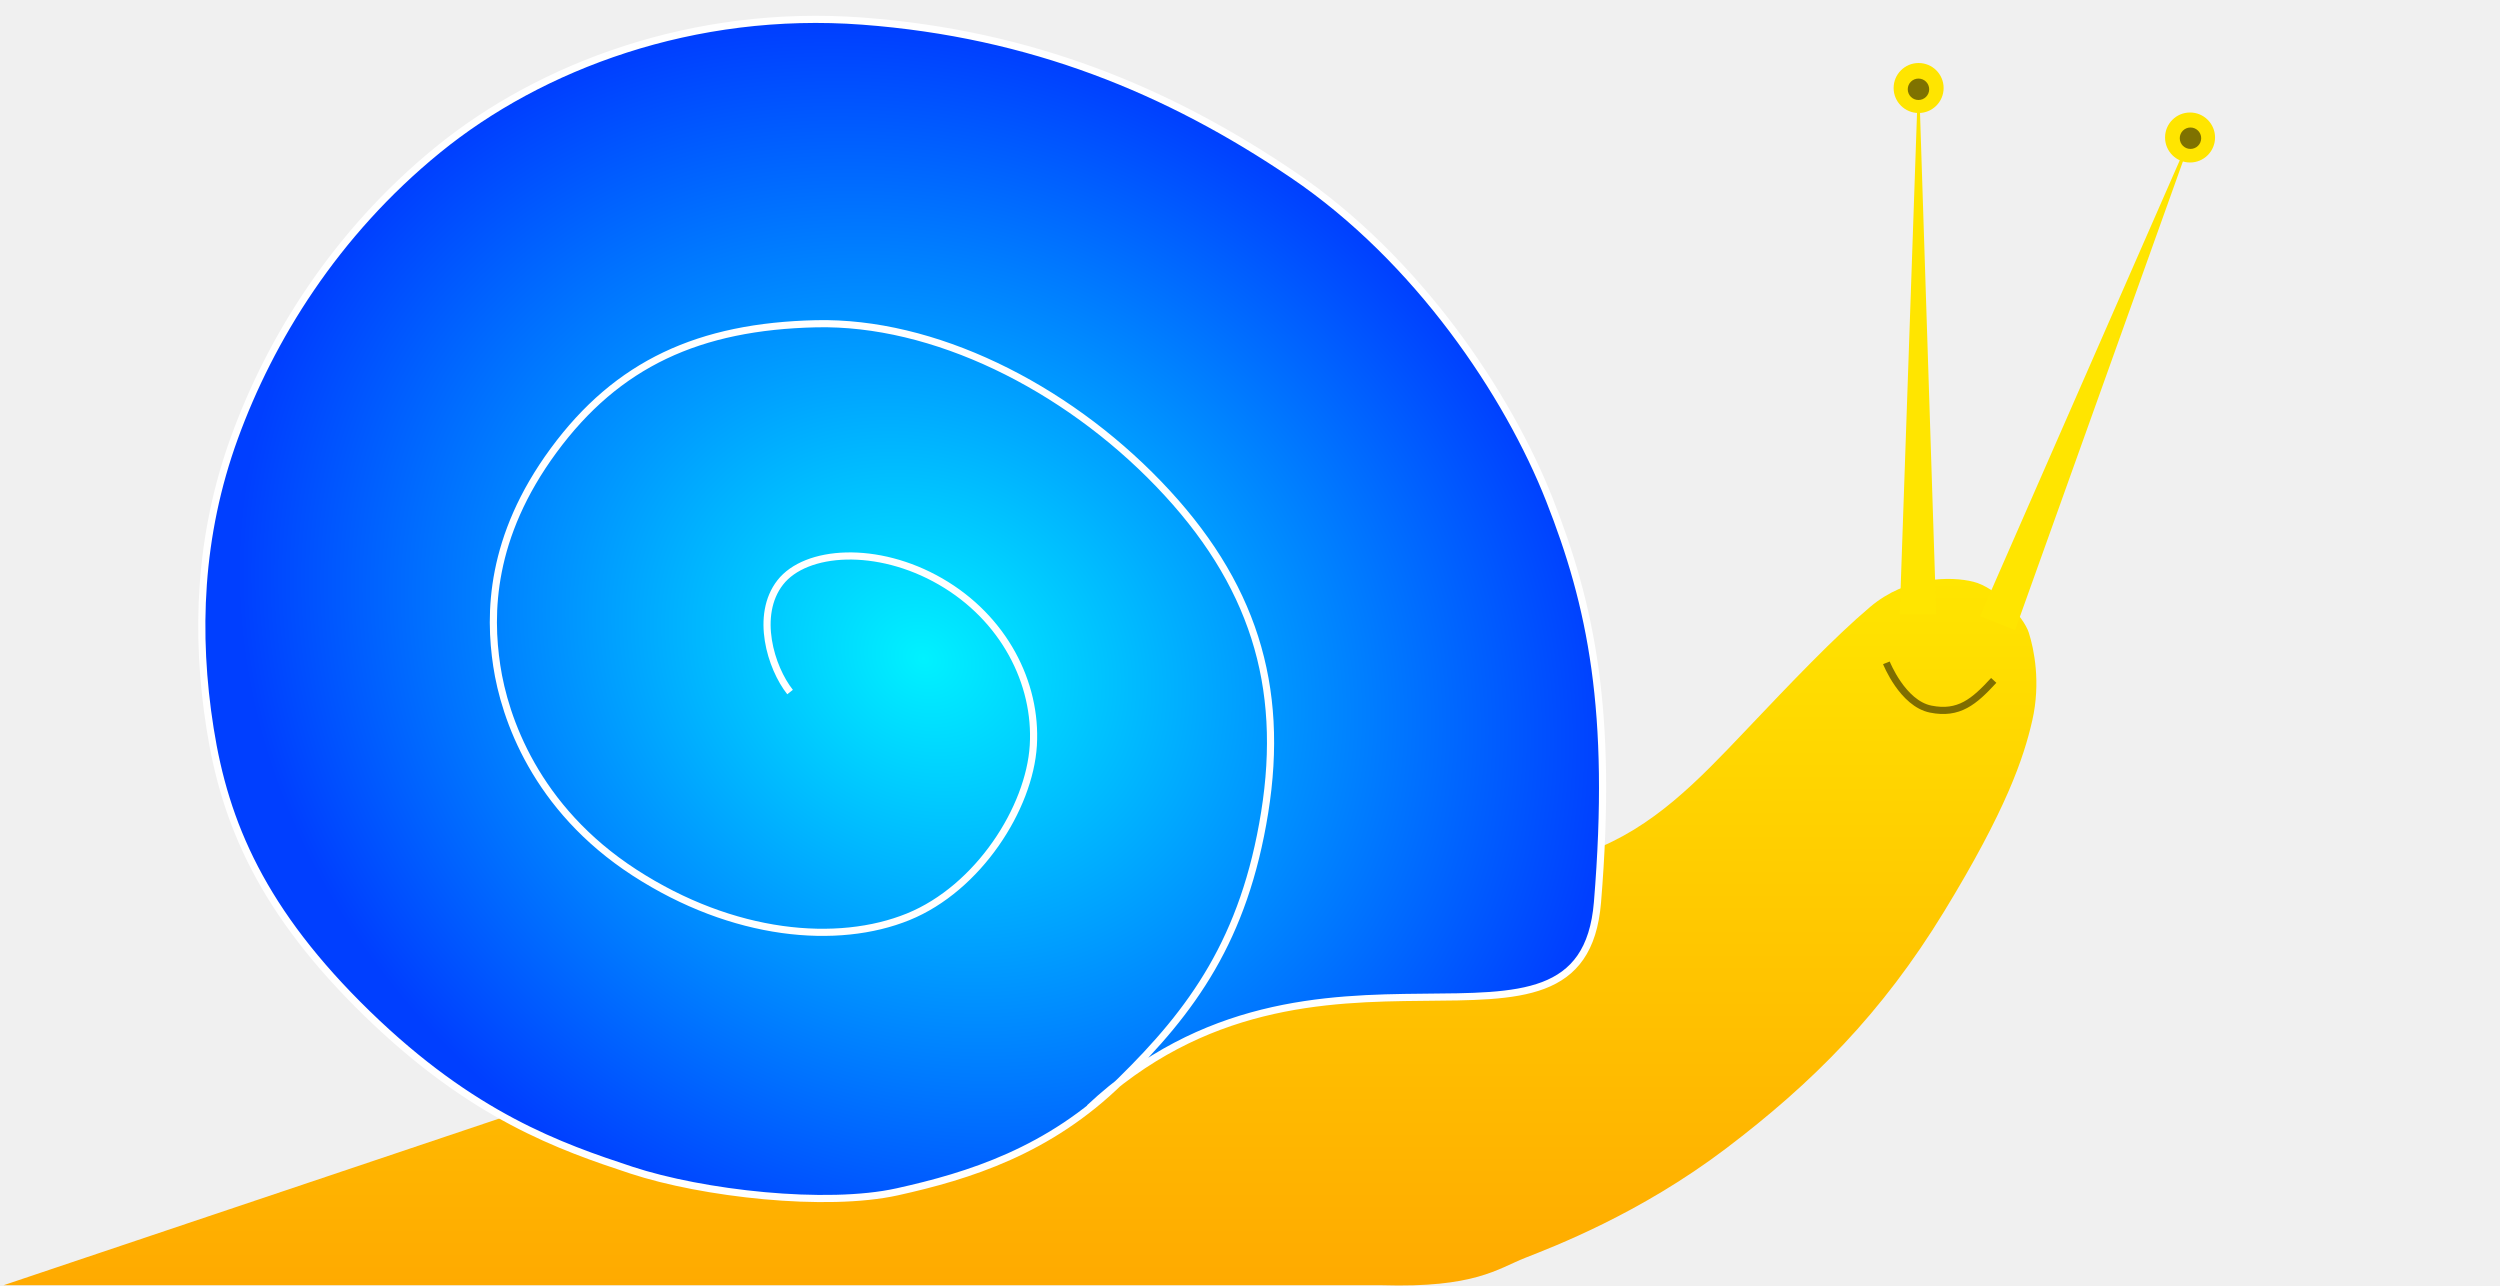
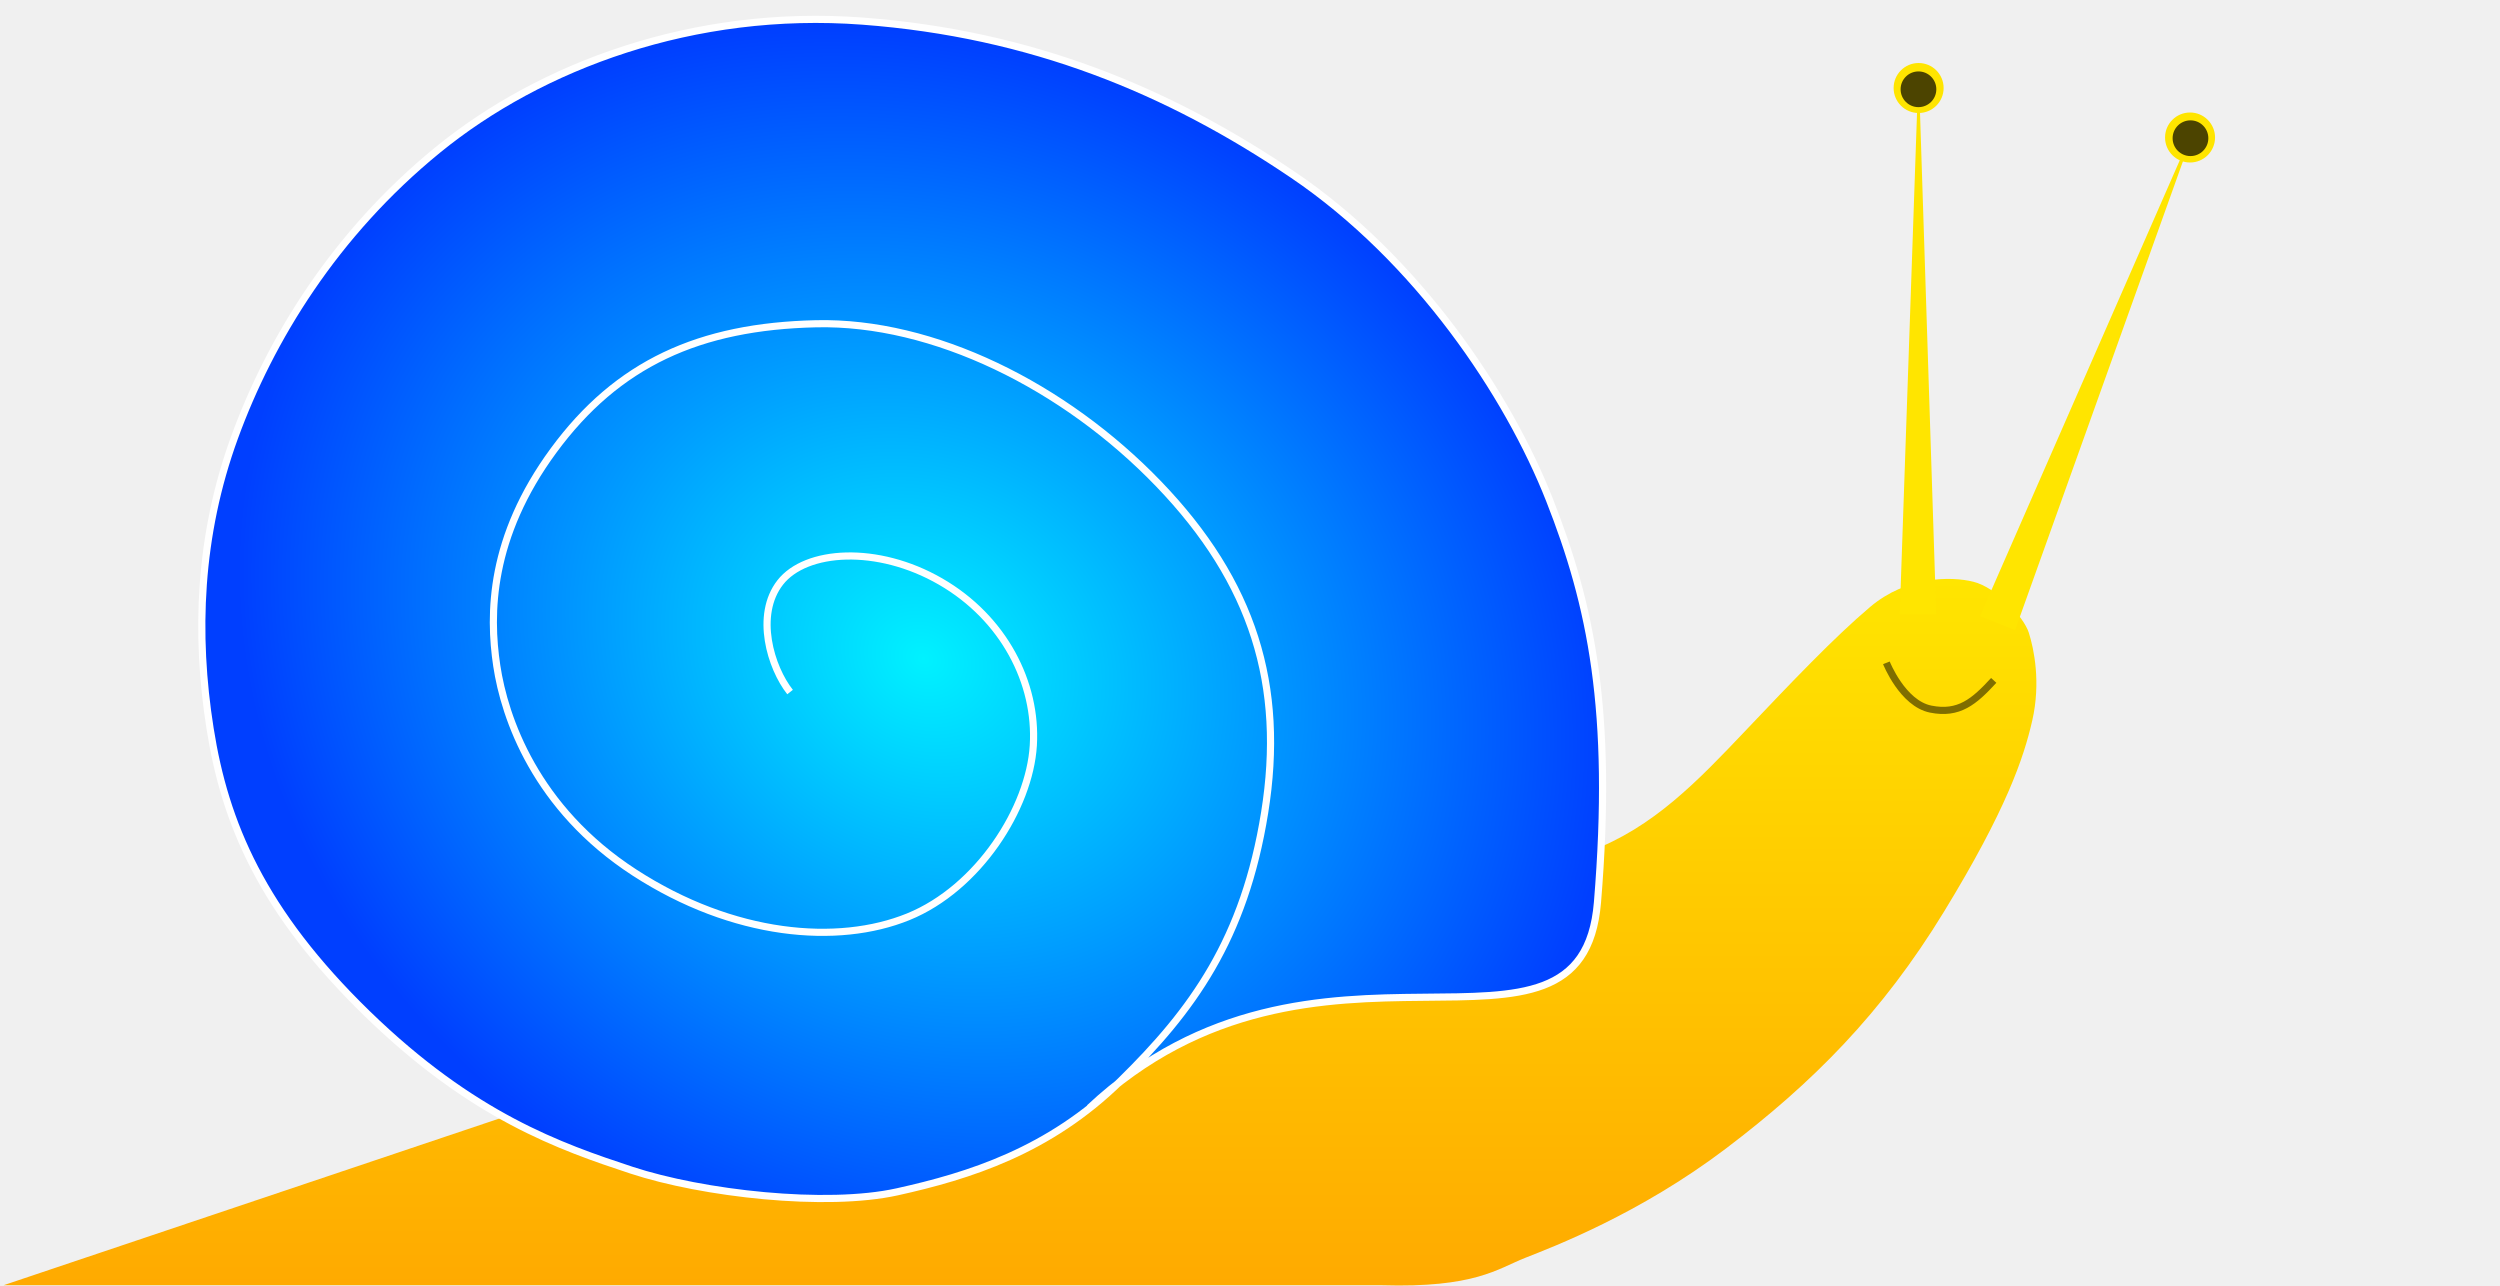
<svg xmlns="http://www.w3.org/2000/svg" width="175px" height="90px">
  <defs>
    <linearGradient id="mySnail_snailBodyGradient" spreadMethod="pad" x1="0" x2="0" y1="0" y2="1">
      <stop offset="0" stop-color="#ffe500" stop-opacity="1" />
      <stop offset="1" stop-color="#ffaa00" stop-opacity="1" />
    </linearGradient>
    <radialGradient cx="0.5" cy="0.5" id="mySnail_snailShellGradient" r="0.5" spreadMethod="pad">
      <stop offset="0" stop-color="#00f2ff" stop-opacity="1" />
      <stop offset="1" stop-color="#003fff" stop-opacity="1" />
-       <animate attributeName="cx" values="0.5;0.535;0.568;0.6;0.629;0.653;0.673;0.688;0.697;0.7;0.697;0.688;0.673;0.653;0.629;0.6;0.568;0.535;0.5;0.465;0.432;0.4;0.371;0.347;0.327;0.312;0.303;0.3;0.303;0.312;0.327;0.347;0.371;0.4;0.432;0.465;0.5;" dur="7s" repeatCount="indefinite" />
    </radialGradient>
  </defs>
  <g transform="scale(0.25 0.25)">
    <g>
      <path d="m163.368,305.263l-162.368,54.597l385.806,0c26.172,0.802 32.474,-4.592 40.229,-7.654c7.755,-3.062 31.989,-12.246 56.223,-30.615c24.234,-18.369 43.621,-37.759 61.07,-66.333c17.449,-28.574 22.318,-43.025 24.719,-53.577c2.401,-10.551 0.485,-19.9 -0.969,-24.492c-1.454,-4.592 -9.186,-12.702 -15.487,-14.287c-6.301,-1.585 -18.767,-1.579 -28.945,7.034c-10.178,8.613 -21.969,21.03 -35.055,34.807c-13.086,13.777 -25.688,27.043 -43.621,33.677c-17.933,6.633 -87.728,37.212 -163.822,48.615c-76.094,11.403 -117.777,18.228 -117.777,18.228l-0,-0z" fill="url(#mySnail_snailBodyGradient)" stroke="#000000" stroke-width="0" />
      <path d="m361.67,270.18c25.29,-83.302 117.402,-72.277 94.396,-120.972c-23.005,-48.695 -43.141,-71.11 -67.972,-90.859c-24.831,-19.748 -65.641,-39.896 -107.722,-42.904c-42.08,-3.008 -83.241,2.459 -125.9,22.996c-42.659,20.537 -71.736,55.907 -84.937,90.659c-13.201,34.752 -14.116,69.378 -9.038,98.219c5.078,28.841 17.98,53.178 34.844,74.018c16.864,20.84 38.178,37.041 78.09,47.137c39.911,10.096 65.439,5.189 85.904,0.934c20.465,-4.255 52.418,-18.151 67.497,-31.98c15.08,-13.829 31.085,-31.087 38.612,-58.168c7.528,-27.082 10.187,-51.585 -2.645,-85.223c-12.832,-33.638 -35.033,-54.246 -71.697,-64.832c-36.665,-10.587 -77.494,-7.91 -105.499,9.111c-28.005,17.02 -42.596,37.489 -45.917,67.484c-3.32,29.996 7.201,48.669 16.364,60.164c9.163,11.495 29.334,29.142 62.323,30.856c32.989,1.714 59.531,-10.813 72.582,-27.589c13.051,-16.776 14.182,-43.382 6.362,-59.056c-7.819,-15.674 -24.995,-26.775 -45.461,-26.775c-20.465,0 -37.124,11.177 -38.733,22.672c-1.608,11.495 9.651,22.006 17.729,25.197" fill="url(#mySnail_snailShellGradient)" stroke="#ffffff" stroke-width="2" transform="rotate(30 258.68 184.55)" />
      <g>
        <polygon fill="#ffe500" points="613.55,95.532 460.681,100.636 460.681,90.428 613.55,95.532 " stroke="#000000" stroke-width="0" transform="rotate(-89.9363 537.115 95.5318)" />
        <circle cx="537.214" cy="24.643" fill="#ffe500" r="7" stroke="#000000" stroke-width="0" />
-         <circle cx="537.17" cy="25" fill="#000000" opacity="0.5" r="3" stroke-width="0">
-           <animate attributeName="r" values="3;5;3" dur="7s" repeatCount="indefinite" />
-         </circle>
+         <circle cx="537.17" cy="25" fill="#000000" opacity="0.7" r="5" stroke-width="0" />
        <animatetransform attributename="transform" type="rotate" values="7 538.5 167.5;30 538.5 167.5;7 538.5 167.5" dur="2.7s" repeatCount="indefinite" />
      </g>
      <g>
        <polygon fill="#ffe500" points="663.985,103.459 511.116,108.742 511.116,98.176 663.985,103.459 " stroke="#000000" stroke-width="0" transform="rotate(-68.3194 587.551 103.459)" />
        <circle cx="613.214" cy="38.5" fill="#ffe500" r="7" stroke="#000000" stroke-width="0" />
-         <circle cx="613.333" cy="38.7" fill="#000000" opacity="0.5" r="3" stroke-width="0">
-           <animate attributeName="r" values="3;5;3" dur="7s" repeatCount="indefinite" />
-         </circle>
+         <circle cx="613.333" cy="38.7" fill="#000000" opacity="0.7" r="5" stroke-width="0" />
        <animatetransform attributename="transform" type="rotate" values="12 562.5 167.5;30 562.5 167.5;12 562.5 167.5" dur="2.7s" repeatCount="indefinite" />
      </g>
      <path d="m527.7,186.7c0,0 5.333,11 13.333,12c8,1 12,-3 17,-9.333" fill-opacity="0" opacity="0.5" stroke="#000000" stroke-width="2" transform="rotate(4.26477 542.833 192.743)" />
    </g>
  </g>
</svg>
